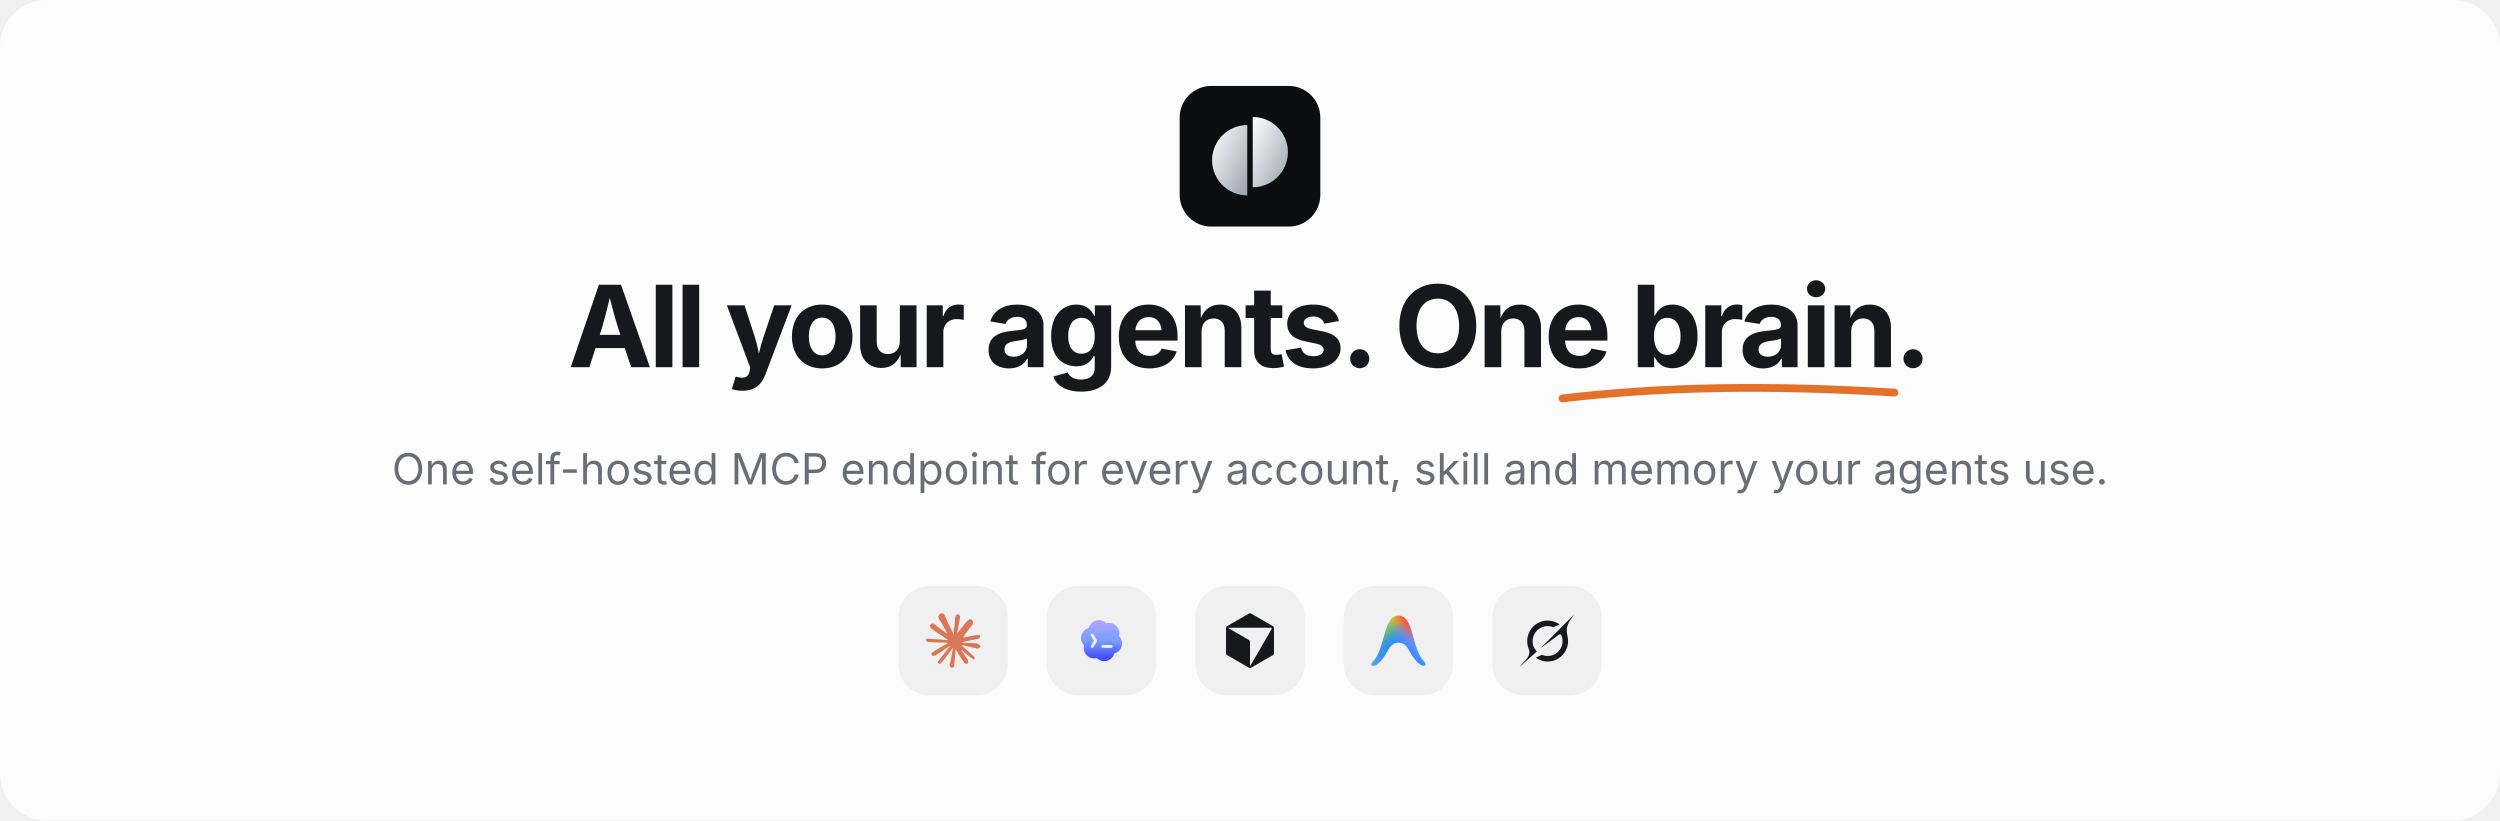
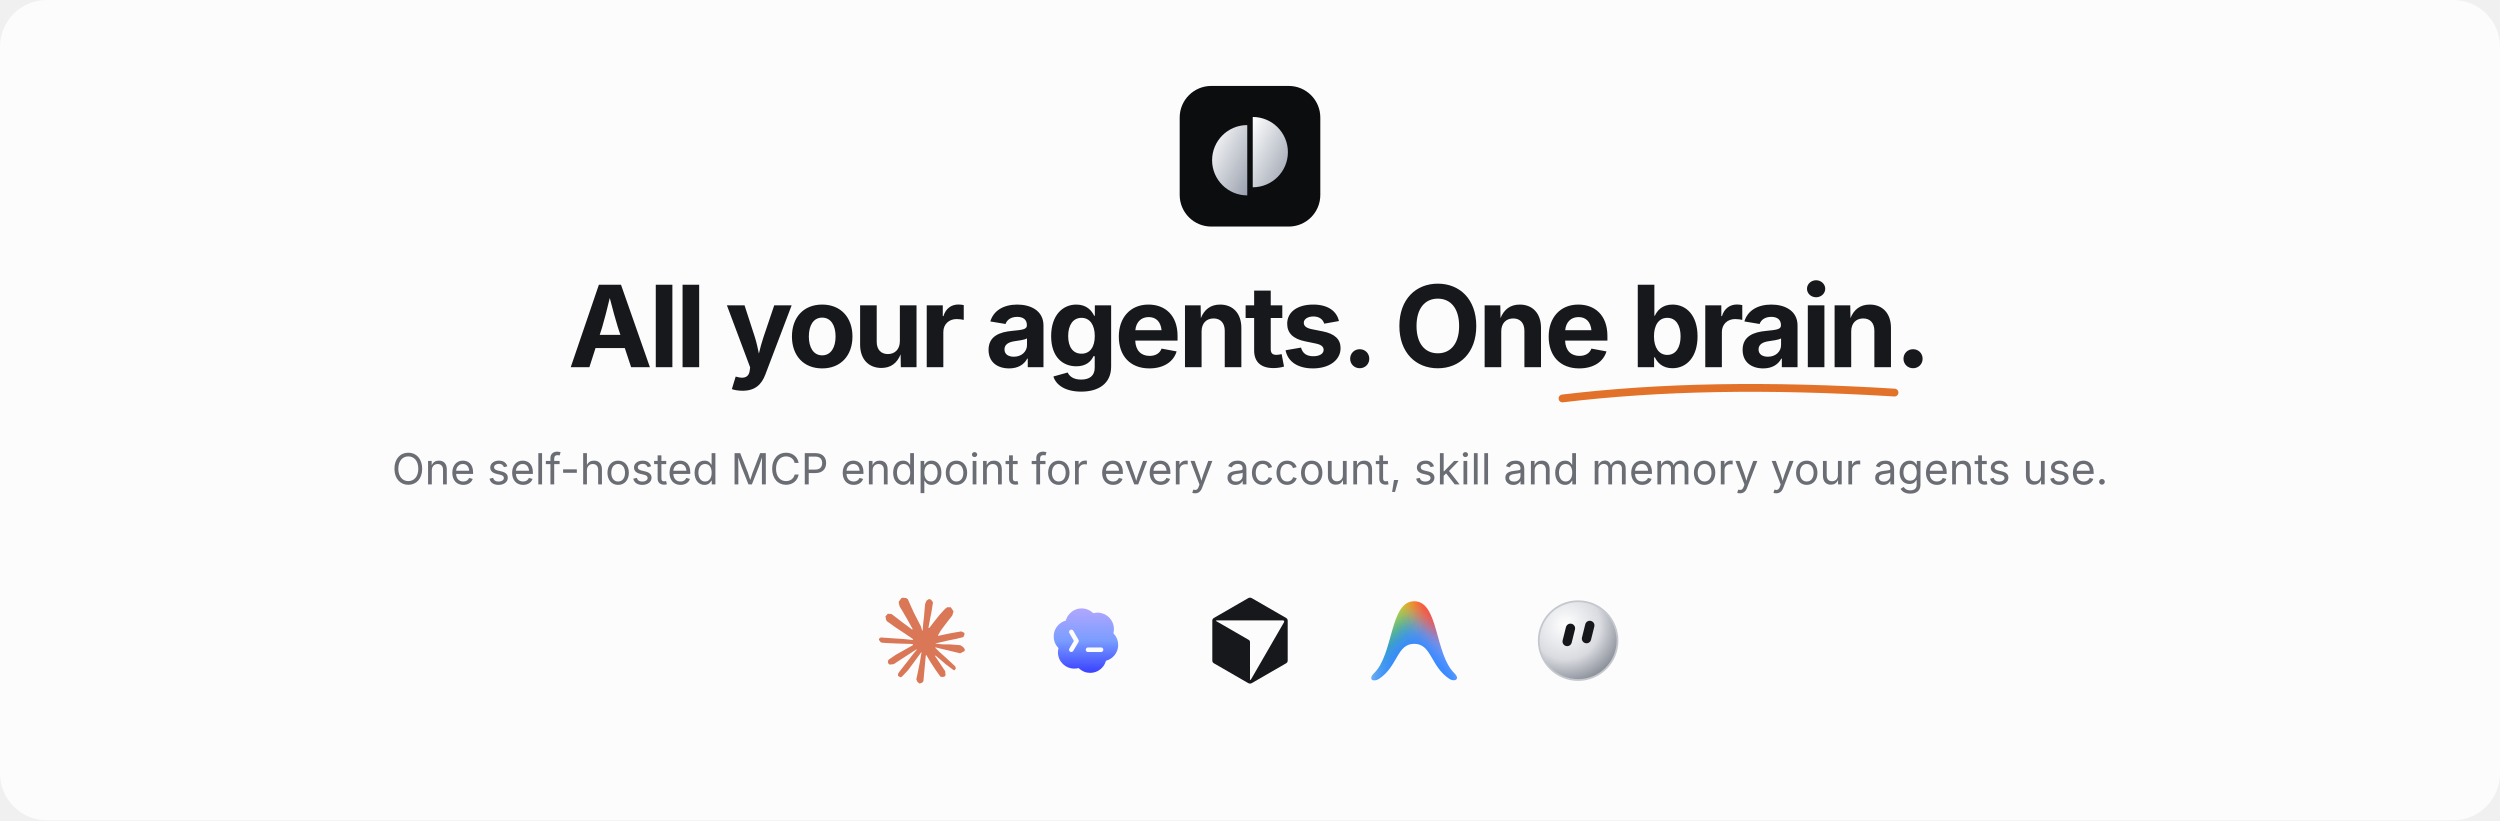
<svg xmlns="http://www.w3.org/2000/svg" width="1280" height="420" viewBox="0 0 1280 420">
  <rect width="1280" height="420" rx="24" fill="#fcfcfc" />
  <svg x="604" y="44" width="72" height="72" viewBox="0 0 1024 1024">
    <defs>
      <linearGradient id="s" x1="0" y1="0" x2="1" y2="1">
        <stop offset="0" stop-color="#ffffff" />
        <stop offset="1" stop-color="#9aa1ae" />
      </linearGradient>
    </defs>
    <rect width="1024" height="1024" rx="230" fill="#0c0d0f" />
    <path d="M492 285A256 256 0 0 0 492 797Z" fill="url(#s)" />
    <path d="M532 226A256 256 0 0 1 532 738Z" fill="url(#s)" />
  </svg>
  <text x="640" y="188" text-anchor="middle" font-family="-apple-system, BlinkMacSystemFont, &quot;Segoe UI&quot;, Inter, Helvetica, Arial, sans-serif" font-size="58" font-weight="700" letter-spacing="-2" fill="#17181b">All your agents. One brain.</text>
  <path d="M800 204c50-6 105-7 170-3" fill="none" stroke="#e2722a" stroke-width="4" stroke-linecap="round" />
  <text x="640" y="248" text-anchor="middle" font-family="-apple-system, BlinkMacSystemFont, &quot;Segoe UI&quot;, Inter, Helvetica, Arial, sans-serif" font-size="22" fill="#6b6d74">One self-hosted MCP endpoint for every account, skill and memory your agents use.</text>
-   <rect x="460.0" y="300" width="56" height="56" rx="16" fill="#f0f0f1" />
-   <svg x="474.0" y="314" width="28" height="28" viewBox="0 0 24 24" fill="#17181b" color="#17181b">
+   <svg x="450" y="306" width="44" height="44" viewBox="0 0 24 24" fill="#17181b" color="#17181b">
    <path d="M4.709 15.955l4.72-2.647.08-.23-.08-.128H9.2l-.79-.048-2.698-.073-2.339-.097-2.266-.122-.571-.121L0 11.784l.055-.352.48-.321.686.06 1.52.103 2.278.158 1.652.097 2.449.255h.389l.055-.157-.134-.098-.103-.097-2.358-1.596-2.552-1.688-1.336-.972-.724-.491-.364-.462-.158-1.008.656-.722.881.06.225.061.893.686 1.908 1.476 2.491 1.833.365.304.145-.103.019-.073-.164-.274-1.355-2.446-1.446-2.49-.644-1.032-.17-.619a2.97 2.97 0 01-.104-.729L6.283.134 6.696 0l.996.134.42.364.62 1.414 1.002 2.229 1.555 3.03.456.898.243.832.091.255h.158V9.01l.128-1.706.237-2.095.23-2.695.08-.76.376-.91.747-.492.584.28.48.685-.067.444-.286 1.851-.559 2.903-.364 1.942h.212l.243-.242.985-1.306 1.652-2.064.73-.82.85-.904.547-.431h1.033l.76 1.129-.34 1.166-1.064 1.347-.881 1.142-1.264 1.7-.79 1.36.073.11.188-.02 2.856-.606 1.543-.28 1.841-.315.833.388.091.395-.328.807-1.969.486-2.309.462-3.439.813-.042.03.049.061 1.549.146.662.036h1.622l3.02.225.79.522.474.638-.079.485-1.215.62-1.64-.389-3.829-.91-1.312-.329h-.182v.11l1.093 1.068 2.006 1.81 2.509 2.33.127.578-.322.455-.34-.049-2.205-1.657-.851-.747-1.926-1.62h-.128v.17l.444.649 2.345 3.521.122 1.08-.17.353-.608.213-.668-.122-1.374-1.925-1.415-2.167-1.143-1.943-.14.08-.674 7.254-.316.37-.729.28-.607-.461-.322-.747.322-1.476.389-1.924.315-1.53.286-1.9.17-.632-.012-.042-.14.018-1.434 1.967-2.18 2.945-1.726 1.845-.414.164-.717-.37.067-.662.401-.589 2.388-3.036 1.44-1.882.93-1.086-.006-.158h-.055L4.132 18.56l-1.13.146-.487-.456.061-.746.231-.243 1.908-1.312-.006.006z" fill="#D97757" fill-rule="nonzero" />
  </svg>
-   <rect x="536.0" y="300" width="56" height="56" rx="16" fill="#f0f0f1" />
-   <svg x="550.0" y="314" width="28" height="28" viewBox="0 0 24 24" fill="#17181b" color="#17181b">
+   <svg x="534" y="306" width="44" height="44" viewBox="0 0 24 24" fill="#17181b" color="#17181b">
    <path d="M9.064 3.344a4.578 4.578 0 012.285-.312c1 .115 1.891.54 2.673 1.275.01.01.024.017.037.021a.09.09 0 00.043 0 4.55 4.55 0 013.046.275l.047.022.116.057a4.581 4.581 0 012.188 2.399c.209.51.313 1.041.315 1.595a4.24 4.24 0 01-.134 1.223.123.123 0 00.03.115c.594.607.988 1.33 1.183 2.17.289 1.425-.007 2.71-.887 3.854l-.136.166a4.548 4.548 0 01-2.201 1.388.123.123 0 00-.081.076c-.191.551-.383 1.023-.74 1.494-.9 1.187-2.222 1.846-3.711 1.838-1.187-.006-2.239-.44-3.157-1.302a.107.107 0 00-.105-.024c-.388.125-.78.143-1.204.138a4.441 4.441 0 01-1.945-.466 4.544 4.544 0 01-1.61-1.335c-.152-.202-.303-.392-.414-.617a5.81 5.81 0 01-.37-.961 4.582 4.582 0 01-.014-2.298.124.124 0 00.006-.056.085.085 0 00-.027-.048 4.467 4.467 0 01-1.034-1.651 3.896 3.896 0 01-.251-1.192 5.189 5.189 0 01.141-1.6c.337-1.112.982-1.985 1.933-2.618.212-.141.413-.251.601-.33.215-.089.43-.164.646-.227a.098.098 0 00.065-.066 4.51 4.51 0 01.829-1.615 4.535 4.535 0 011.837-1.388zm3.482 10.565a.637.637 0 000 1.272h3.636a.637.637 0 100-1.272h-3.636zM8.462 9.23a.637.637 0 00-1.106.631l1.272 2.224-1.266 2.136a.636.636 0 101.095.649l1.454-2.455a.636.636 0 00.005-.64L8.462 9.23z" fill="url(#lobe-icons-codex-_R_0_-light-1)" />
    <defs>
      <linearGradient gradientUnits="userSpaceOnUse" id="lobe-icons-codex-_R_0_-light-1" x1="12" x2="12" y1="3" y2="21">
        <stop stop-color="#B1A7FF" />
        <stop offset=".5" stop-color="#7A9DFF" />
        <stop offset="1" stop-color="#3941FF" />
      </linearGradient>
    </defs>
  </svg>
-   <rect x="612.0" y="300" width="56" height="56" rx="16" fill="#f0f0f1" />
-   <svg x="626.0" y="314" width="28" height="28" viewBox="0 0 24 24" fill="#17181b" color="#17181b">
+   <svg x="618" y="306" width="44" height="44" viewBox="0 0 24 24" fill="#17181b" color="#17181b">
    <path d="M22.106 5.68L12.5.135a.998.998 0 00-.998 0L1.893 5.68a.84.84 0 00-.419.726v11.186c0 .3.16.577.42.727l9.607 5.547a.999.999 0 00.998 0l9.608-5.547a.84.84 0 00.42-.727V6.407a.84.84 0 00-.42-.726zm-.603 1.176L12.228 22.92c-.063.108-.228.064-.228-.061V12.34a.59.59 0 00-.295-.51l-9.11-5.26c-.107-.062-.063-.228.062-.228h18.55c.264 0 .428.286.296.514z" />
  </svg>
-   <rect x="688.0" y="300" width="56" height="56" rx="16" fill="#f0f0f1" />
-   <svg x="702.0" y="314" width="28" height="28" viewBox="0 0 24 24" fill="#17181b" color="#17181b">
+   <svg x="702" y="306" width="44" height="44" viewBox="0 0 24 24" fill="#17181b" color="#17181b">
    <mask height="23" id="lobe-icons-antigravity-0-_R_0_-light-3" maskUnits="userSpaceOnUse" width="24" x="0" y="1">
      <path d="M21.751 22.607c1.34 1.005 3.35.335 1.508-1.508C17.73 15.74 18.904 1 12.037 1 5.17 1 6.342 15.74.815 21.1c-2.01 2.009.167 2.511 1.507 1.506 5.192-3.517 4.857-9.714 9.715-9.714 4.857 0 4.522 6.197 9.714 9.715z" fill="#fff" />
    </mask>
    <g mask="url(#lobe-icons-antigravity-0-_R_0_-light-3)">
      <g filter="url(#lobe-icons-antigravity-1-_R_0_-light-3)">
        <path d="M-1.018-3.992c-.408 3.591 2.686 6.89 6.91 7.37 4.225.48 7.98-2.043 8.387-5.633.408-3.59-2.686-6.89-6.91-7.37-4.225-.479-7.98 2.043-8.387 5.633z" fill="#FFE432" />
      </g>
      <g filter="url(#lobe-icons-antigravity-2-_R_0_-light-3)">
        <path d="M15.269 7.747c1.058 4.557 5.691 7.374 10.348 6.293 4.657-1.082 7.575-5.653 6.516-10.21-1.058-4.556-5.691-7.374-10.348-6.292-4.657 1.082-7.575 5.653-6.516 10.21z" fill="#FC413D" />
      </g>
      <g filter="url(#lobe-icons-antigravity-3-_R_0_-light-3)">
        <path d="M-12.443 10.804c1.338 4.703 7.36 7.11 13.453 5.378 6.092-1.733 9.947-6.95 8.61-11.652C8.282-.173 2.26-2.58-3.833-.848-9.925.884-13.78 6.1-12.443 10.804z" fill="#00B95C" />
      </g>
      <g filter="url(#lobe-icons-antigravity-4-_R_0_-light-3)">
        <path d="M-12.443 10.804c1.338 4.703 7.36 7.11 13.453 5.378 6.092-1.733 9.947-6.95 8.61-11.652C8.282-.173 2.26-2.58-3.833-.848-9.925.884-13.78 6.1-12.443 10.804z" fill="#00B95C" />
      </g>
      <g filter="url(#lobe-icons-antigravity-5-_R_0_-light-3)">
        <path d="M-7.608 14.703c3.352 3.424 9.126 3.208 12.896-.483 3.77-3.69 4.108-9.459.756-12.883C2.69-2.087-3.083-1.871-6.853 1.82c-3.77 3.69-4.108 9.458-.755 12.883z" fill="#00B95C" />
      </g>
      <g filter="url(#lobe-icons-antigravity-6-_R_0_-light-3)">
        <path d="M9.932 27.617c1.04 4.482 5.384 7.303 9.7 6.3 4.316-1.002 6.971-5.448 5.93-9.93-1.04-4.483-5.384-7.304-9.7-6.301-4.316 1.002-6.971 5.448-5.93 9.93z" fill="#3186FF" />
      </g>
      <g filter="url(#lobe-icons-antigravity-7-_R_0_-light-3)">
        <path d="M2.572-8.185C.392-3.329 2.778 2.472 7.9 4.771c5.122 2.3 11.042.227 13.222-4.63 2.18-4.855-.205-10.656-5.327-12.955-5.122-2.3-11.042-.227-13.222 4.63z" fill="#FBBC04" />
      </g>
      <g filter="url(#lobe-icons-antigravity-8-_R_0_-light-3)">
        <path d="M-3.267 38.686c-5.277-2.072 3.742-19.117 5.984-24.83 2.243-5.712 8.34-8.664 13.616-6.592 5.278 2.071 11.533 13.482 9.29 19.195-2.242 5.713-23.613 14.298-28.89 12.227z" fill="#3186FF" />
      </g>
      <g filter="url(#lobe-icons-antigravity-9-_R_0_-light-3)">
        <path d="M28.71 17.471c-1.413 1.649-5.1.808-8.236-1.878-3.135-2.687-4.531-6.201-3.118-7.85 1.412-1.649 5.1-.808 8.235 1.878s4.532 6.2 3.119 7.85z" fill="#749BFF" />
      </g>
      <g filter="url(#lobe-icons-antigravity-10-_R_0_-light-3)">
        <path d="M18.163 9.077c5.81 3.93 12.502 4.19 14.946.577 2.443-3.612-.287-9.727-6.098-13.658-5.81-3.931-12.502-4.19-14.946-.577-2.443 3.612.287 9.727 6.098 13.658z" fill="#FC413D" />
      </g>
      <g filter="url(#lobe-icons-antigravity-11-_R_0_-light-3)">
        <path d="M-.915 2.684c-1.44 3.473-.97 6.967 1.05 7.804 2.02.837 4.824-1.3 6.264-4.772 1.44-3.473.97-6.967-1.05-7.804-2.02-.837-4.824 1.3-6.264 4.772z" fill="#FFEE48" />
      </g>
    </g>
    <defs>
      <filter color-interpolation-filters="sRGB" filterUnits="userSpaceOnUse" height="17.587" id="lobe-icons-antigravity-1-_R_0_-light-3" width="19.838" x="-3.288" y="-11.917">
        <feFlood flood-opacity="0" result="BackgroundImageFix" />
        <feBlend in="SourceGraphic" in2="BackgroundImageFix" result="shape" />
        <feGaussianBlur result="effect1_foregroundBlur_977_115" stdDeviation="1.117" />
      </filter>
      <filter color-interpolation-filters="sRGB" filterUnits="userSpaceOnUse" height="38.565" id="lobe-icons-antigravity-2-_R_0_-light-3" width="38.9" x="4.251" y="-13.493">
        <feFlood flood-opacity="0" result="BackgroundImageFix" />
        <feBlend in="SourceGraphic" in2="BackgroundImageFix" result="shape" />
        <feGaussianBlur result="effect1_foregroundBlur_977_115" stdDeviation="5.4" />
      </filter>
      <filter color-interpolation-filters="sRGB" filterUnits="userSpaceOnUse" height="36.517" id="lobe-icons-antigravity-3-_R_0_-light-3" width="40.955" x="-21.889" y="-10.592">
        <feFlood flood-opacity="0" result="BackgroundImageFix" />
        <feBlend in="SourceGraphic" in2="BackgroundImageFix" result="shape" />
        <feGaussianBlur result="effect1_foregroundBlur_977_115" stdDeviation="4.591" />
      </filter>
      <filter color-interpolation-filters="sRGB" filterUnits="userSpaceOnUse" height="36.517" id="lobe-icons-antigravity-4-_R_0_-light-3" width="40.955" x="-21.889" y="-10.592">
        <feFlood flood-opacity="0" result="BackgroundImageFix" />
        <feBlend in="SourceGraphic" in2="BackgroundImageFix" result="shape" />
        <feGaussianBlur result="effect1_foregroundBlur_977_115" stdDeviation="4.591" />
      </filter>
      <filter color-interpolation-filters="sRGB" filterUnits="userSpaceOnUse" height="36.595" id="lobe-icons-antigravity-5-_R_0_-light-3" width="36.632" x="-19.099" y="-10.278">
        <feFlood flood-opacity="0" result="BackgroundImageFix" />
        <feBlend in="SourceGraphic" in2="BackgroundImageFix" result="shape" />
        <feGaussianBlur result="effect1_foregroundBlur_977_115" stdDeviation="4.591" />
      </filter>
      <filter color-interpolation-filters="sRGB" filterUnits="userSpaceOnUse" height="34.087" id="lobe-icons-antigravity-6-_R_0_-light-3" width="33.533" x=".981" y="8.758">
        <feFlood flood-opacity="0" result="BackgroundImageFix" />
        <feBlend in="SourceGraphic" in2="BackgroundImageFix" result="shape" />
        <feGaussianBlur result="effect1_foregroundBlur_977_115" stdDeviation="4.363" />
      </filter>
      <filter color-interpolation-filters="sRGB" filterUnits="userSpaceOnUse" height="35.276" id="lobe-icons-antigravity-7-_R_0_-light-3" width="35.978" x="-6.143" y="-21.659">
        <feFlood flood-opacity="0" result="BackgroundImageFix" />
        <feBlend in="SourceGraphic" in2="BackgroundImageFix" result="shape" />
        <feGaussianBlur result="effect1_foregroundBlur_977_115" stdDeviation="3.954" />
      </filter>
      <filter color-interpolation-filters="sRGB" filterUnits="userSpaceOnUse" height="46.523" id="lobe-icons-antigravity-8-_R_0_-light-3" width="45.114" x="-11.96" y="-.46">
        <feFlood flood-opacity="0" result="BackgroundImageFix" />
        <feBlend in="SourceGraphic" in2="BackgroundImageFix" result="shape" />
        <feGaussianBlur result="effect1_foregroundBlur_977_115" stdDeviation="3.531" />
      </filter>
      <filter color-interpolation-filters="sRGB" filterUnits="userSpaceOnUse" height="24.054" id="lobe-icons-antigravity-9-_R_0_-light-3" width="25.094" x="10.485" y=".58">
        <feFlood flood-opacity="0" result="BackgroundImageFix" />
        <feBlend in="SourceGraphic" in2="BackgroundImageFix" result="shape" />
        <feGaussianBlur result="effect1_foregroundBlur_977_115" stdDeviation="3.159" />
      </filter>
      <filter color-interpolation-filters="sRGB" filterUnits="userSpaceOnUse" height="30.007" id="lobe-icons-antigravity-10-_R_0_-light-3" width="33.508" x="5.833" y="-12.467">
        <feFlood flood-opacity="0" result="BackgroundImageFix" />
        <feBlend in="SourceGraphic" in2="BackgroundImageFix" result="shape" />
        <feGaussianBlur result="effect1_foregroundBlur_977_115" stdDeviation="2.669" />
      </filter>
      <filter color-interpolation-filters="sRGB" filterUnits="userSpaceOnUse" height="26.151" id="lobe-icons-antigravity-11-_R_0_-light-3" width="22.194" x="-8.355" y="-8.876">
        <feFlood flood-opacity="0" result="BackgroundImageFix" />
        <feBlend in="SourceGraphic" in2="BackgroundImageFix" result="shape" />
        <feGaussianBlur result="effect1_foregroundBlur_977_115" stdDeviation="3.303" />
      </filter>
    </defs>
  </svg>
-   <rect x="764.0" y="300" width="56" height="56" rx="16" fill="#f0f0f1" />
-   <svg x="778.0" y="314" width="28" height="28" viewBox="0 0 24 24" fill="#17181b" color="#17181b">
-     <path d="M9.27 15.29l7.978-5.897c.391-.29.95-.177 1.137.272.98 2.369.542 5.215-1.41 7.169-1.951 1.954-4.667 2.382-7.149 1.406l-2.711 1.257c3.889 2.661 8.611 2.003 11.562-.953 2.341-2.344 3.066-5.539 2.388-8.42l.006.007c-.983-4.232.242-5.924 2.75-9.383.06-.082.12-.164.179-.248l-3.301 3.305v-.01L9.267 15.292M7.623 16.723c-2.792-2.67-2.31-6.801.071-9.184 1.761-1.763 4.647-2.483 7.166-1.425l2.705-1.25a7.808 7.808 0 00-1.829-1A8.975 8.975 0 005.984 5.83c-2.533 2.536-3.33 6.436-1.962 9.764 1.022 2.487-.653 4.246-2.34 6.022-.599.63-1.199 1.259-1.682 1.925l7.62-6.815" />
+   <svg x="786" y="306" width="44" height="44" viewBox="0 0 24 24" fill="#17181b" color="#17181b">
+     <defs>
+       <radialGradient id="gb-light" cx=".34" cy=".3" r=".8">
+         <stop offset="0" stop-color="#ffffff" />
+         <stop offset=".55" stop-color="#d9dbe0" />
+         <stop offset="1" stop-color="#7d828c" />
+       </radialGradient>
+     </defs>
+     <circle cx="12" cy="12" r="11" fill="url(#gb-light)" stroke="#c4c7cd" stroke-width=".5" />
+     <rect x="8.1" y="7.2" width="2.6" height="6.4" rx="1.3" fill="#16171a" transform="rotate(14 9.4 10.4)" />
+     <rect x="13.5" y="6.4" width="2.6" height="6.4" rx="1.3" fill="#16171a" transform="rotate(14 14.8 9.6)" />
  </svg>
</svg>
